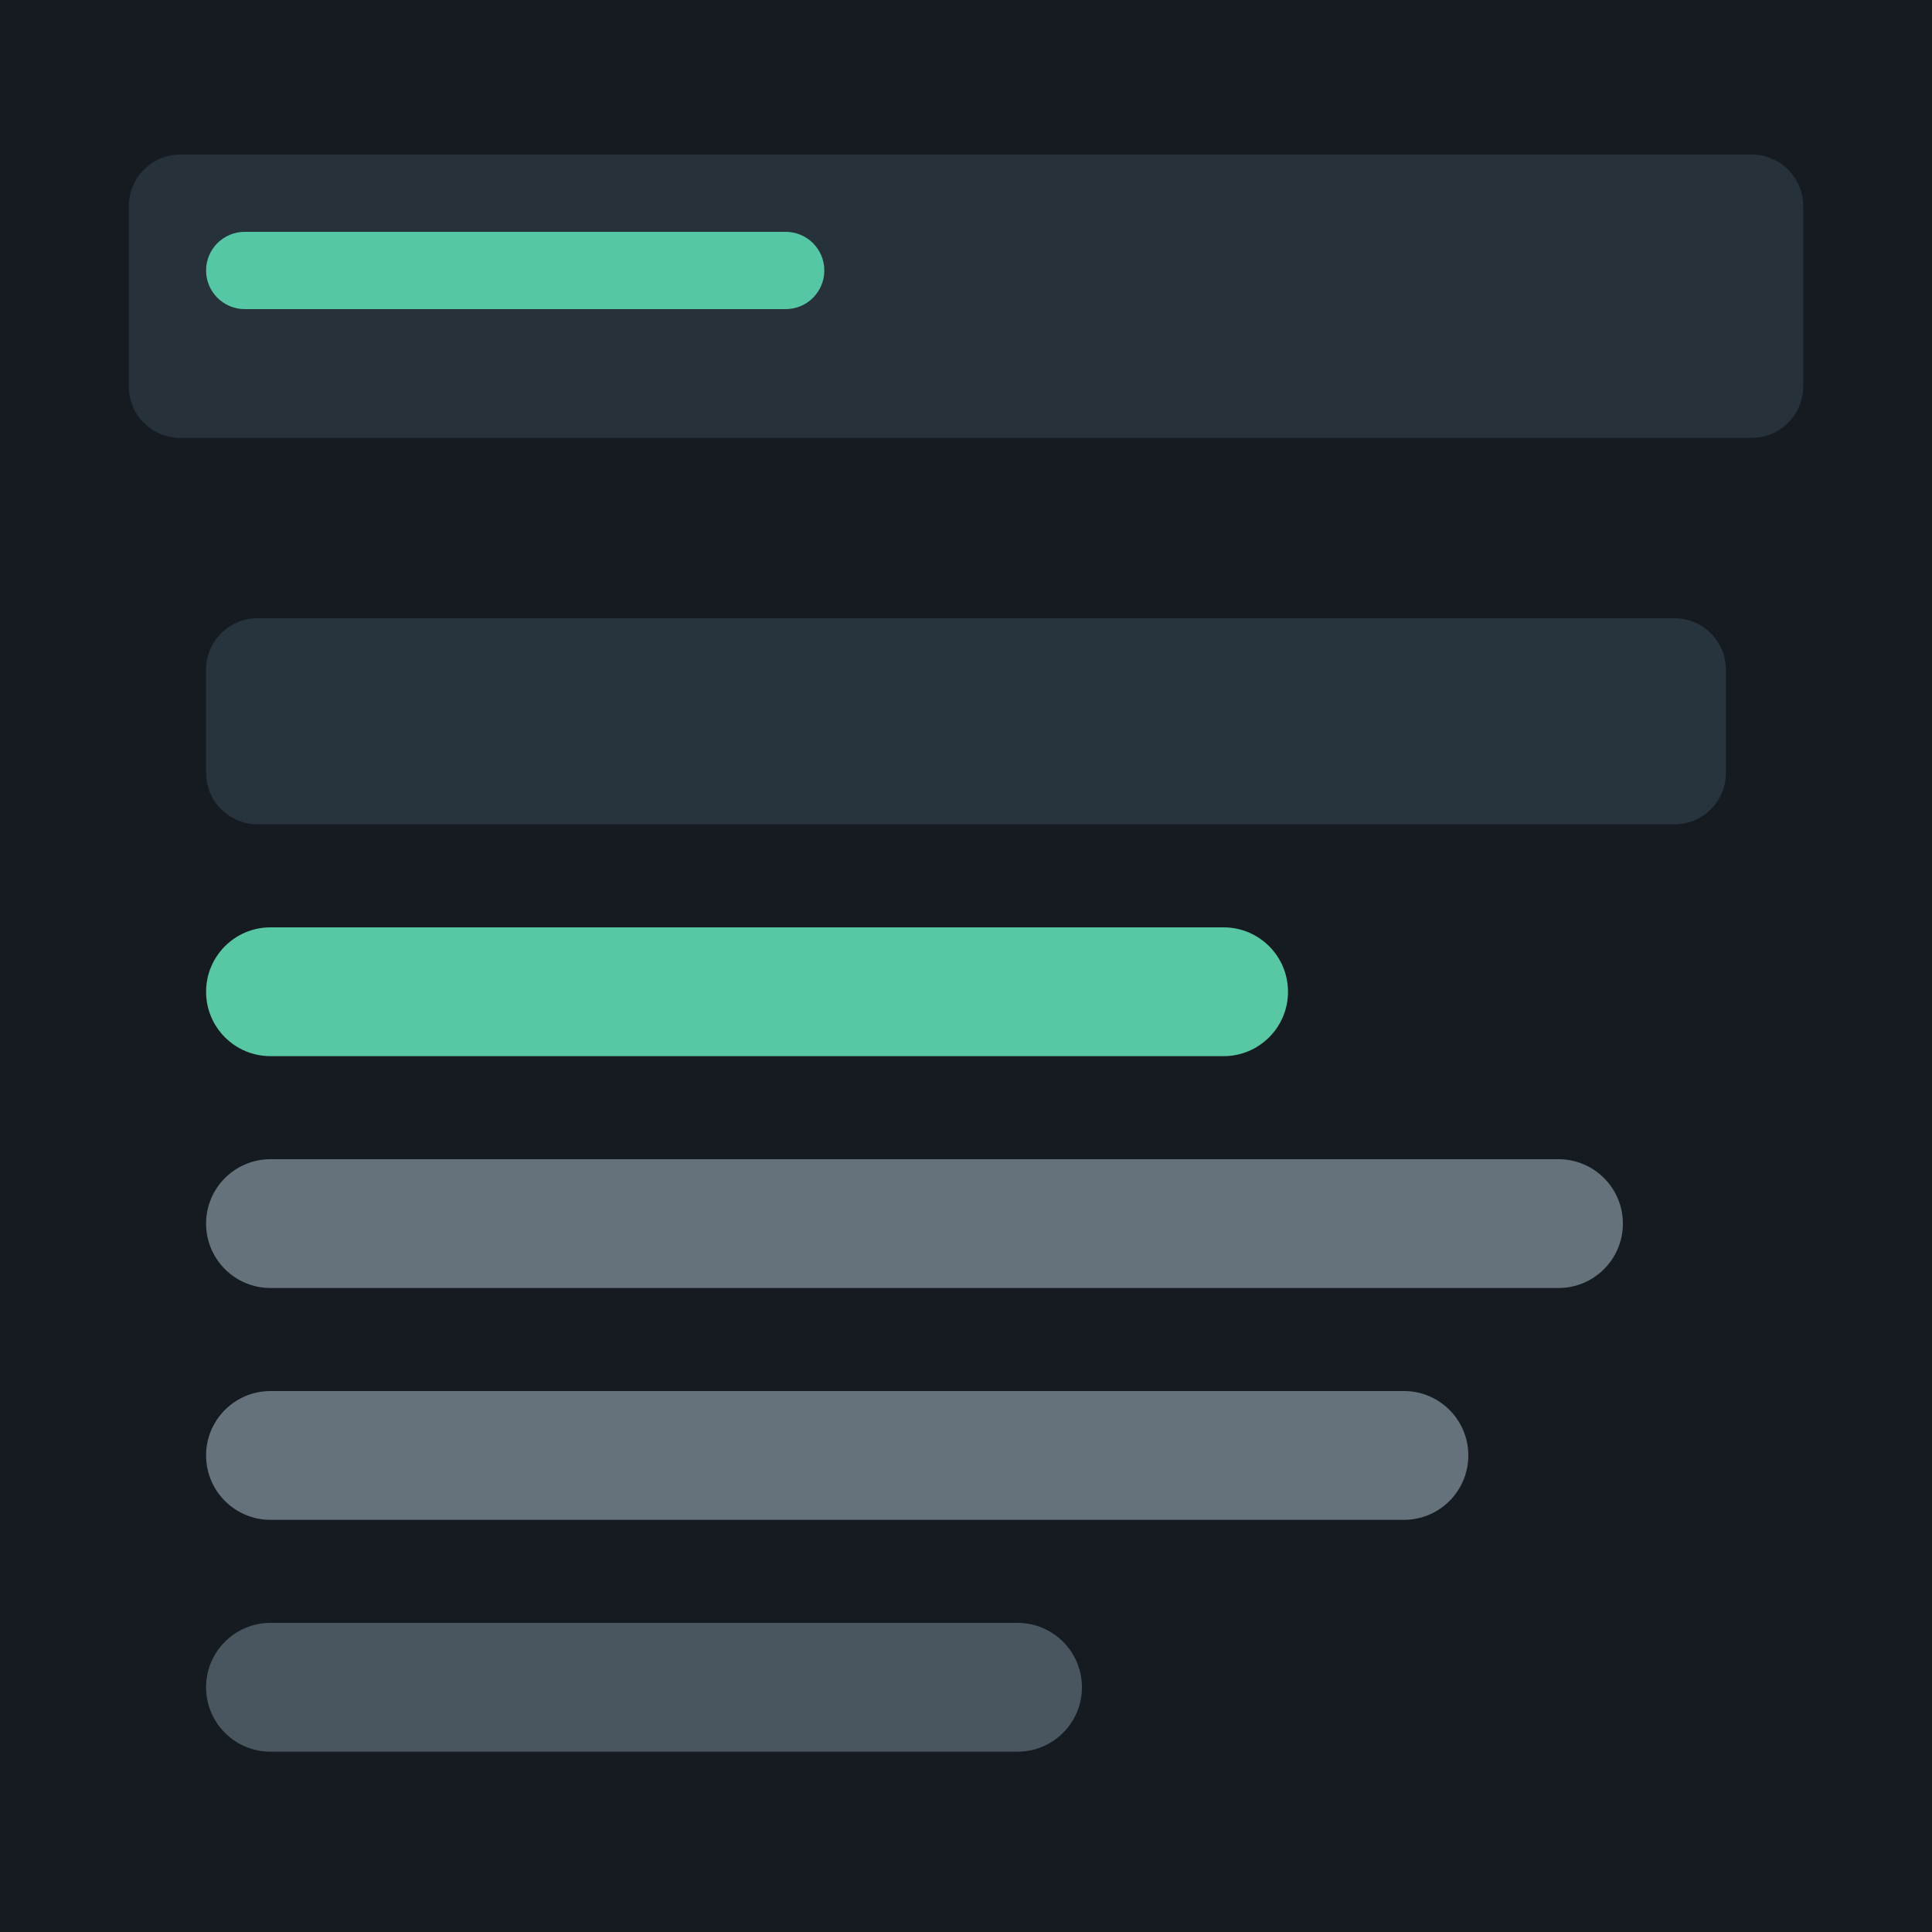
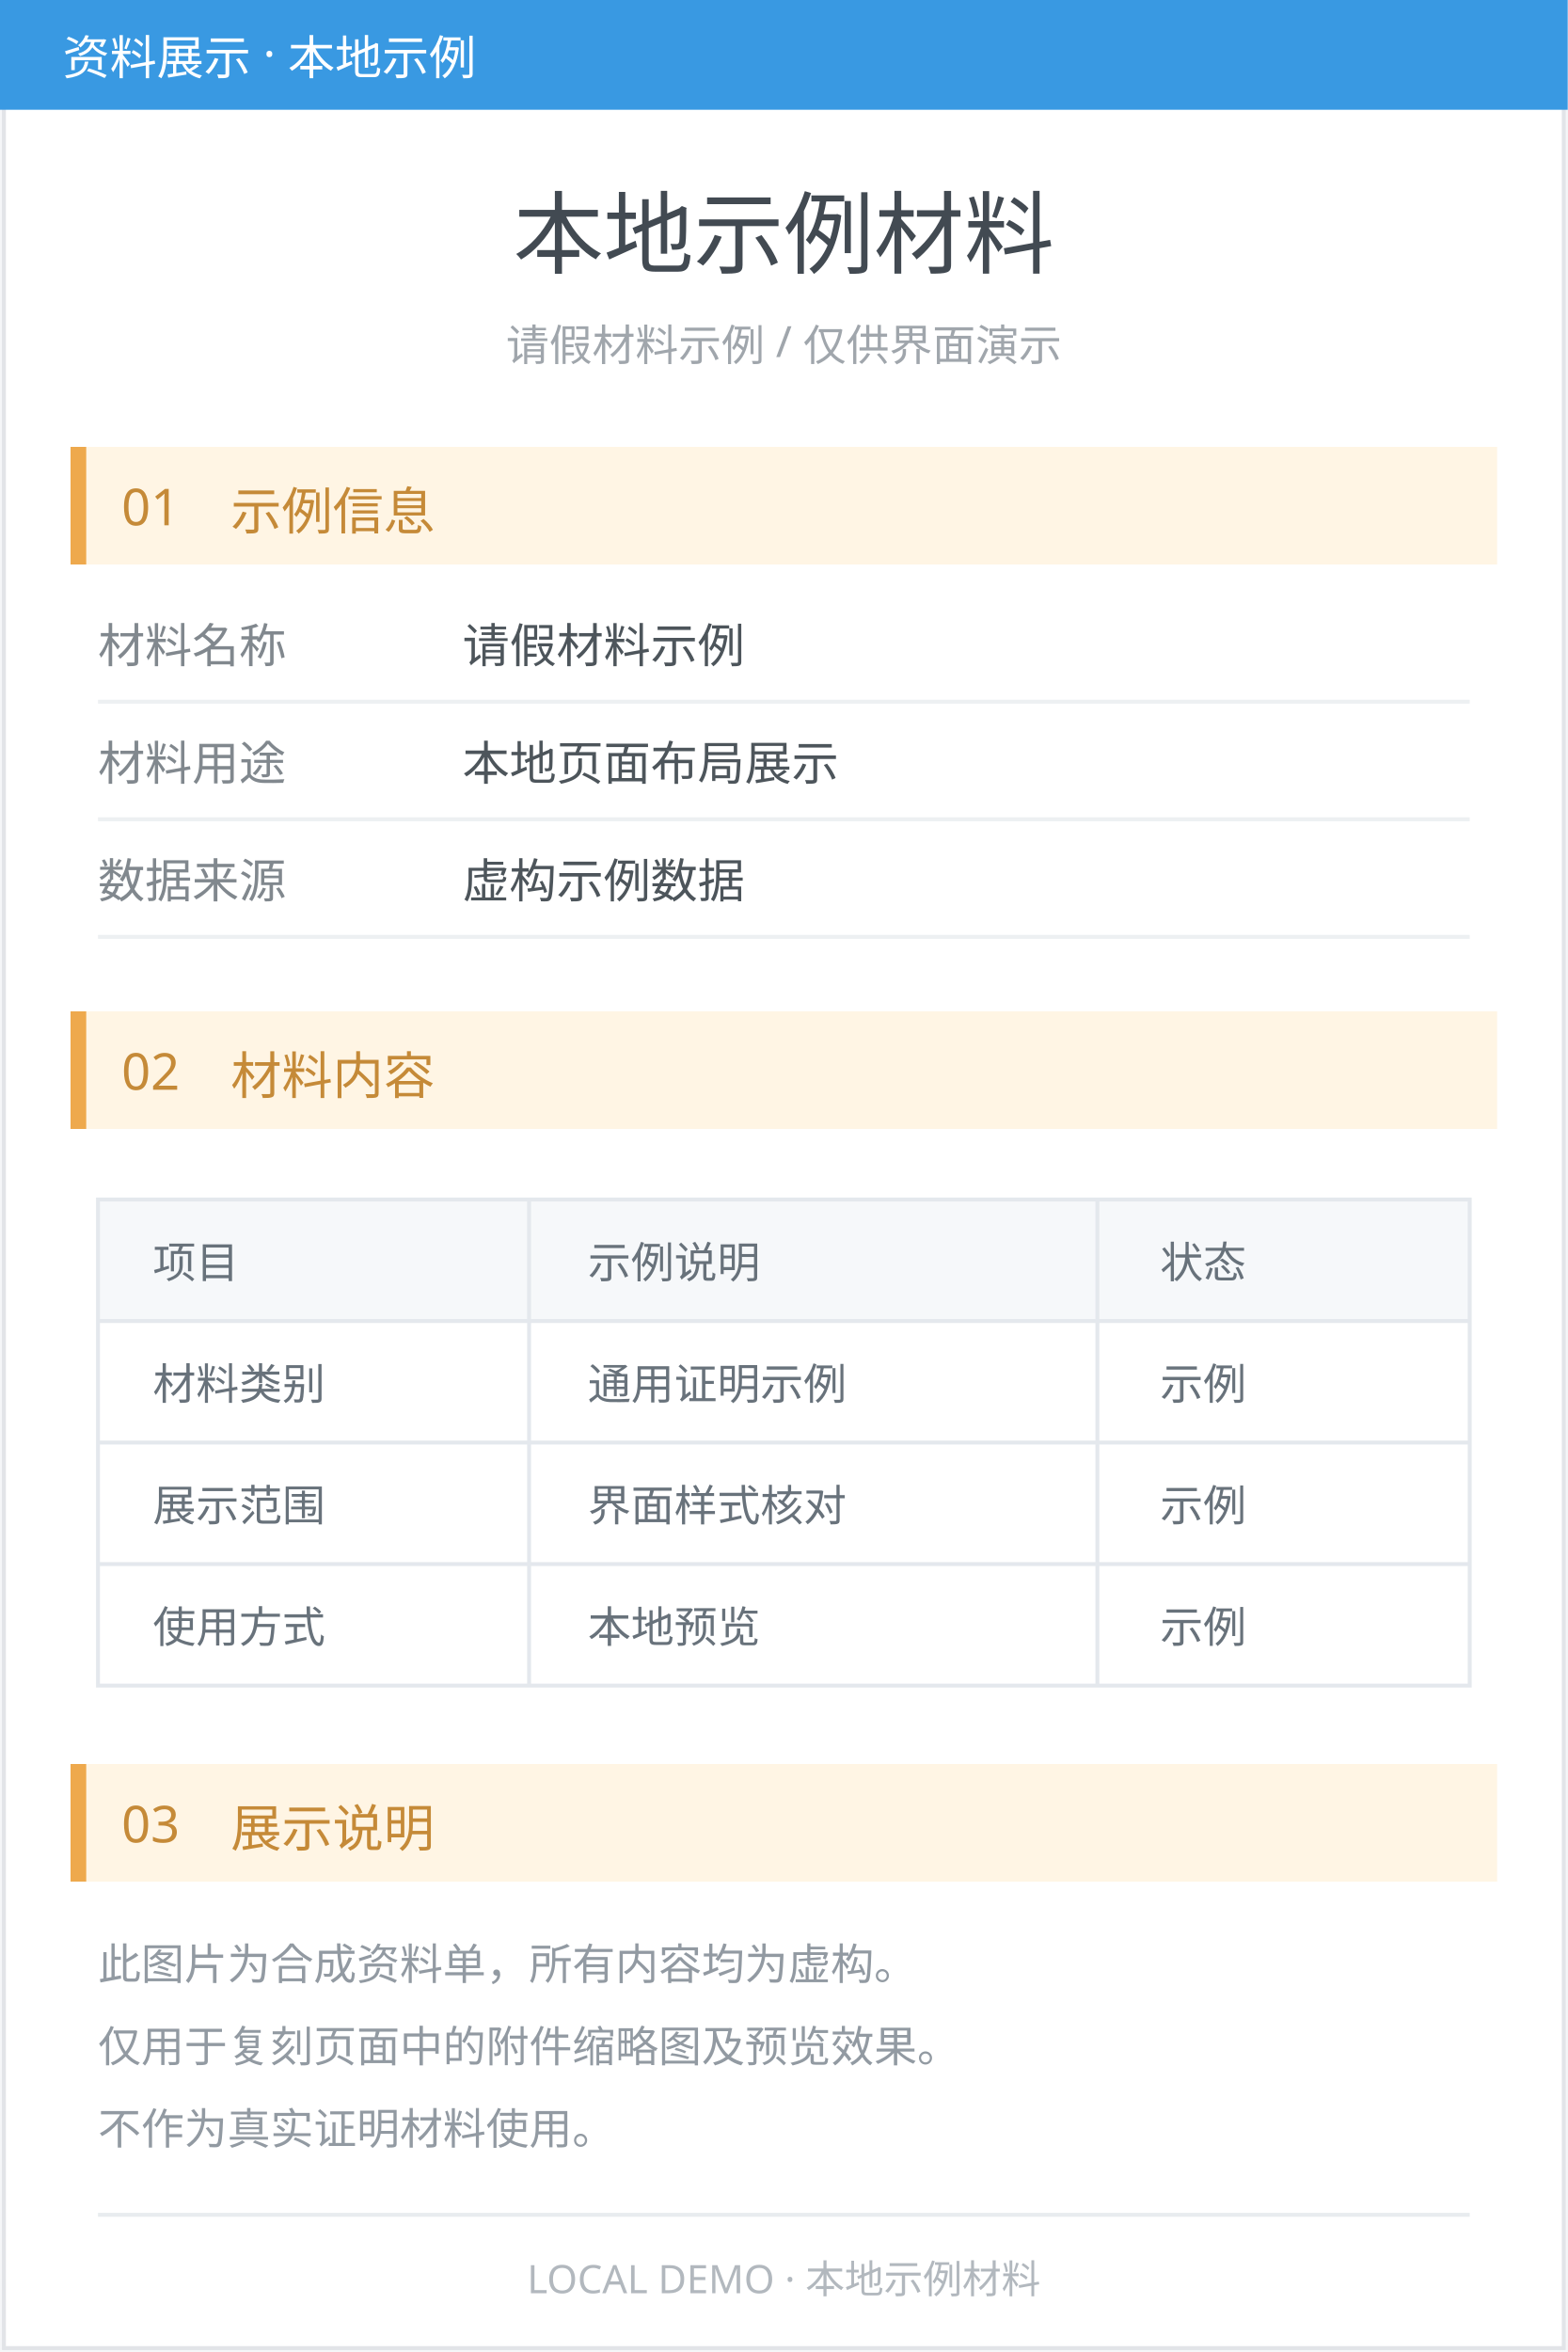
- <svg xmlns="http://www.w3.org/2000/svg" width="75" height="75" viewBox="0 0 75 75">
-   <rect width="75" height="75" fill="#151b20" />
-   <rect x="5" y="6" width="65" height="11" rx="2" fill="#26313a" />
-   <rect x="8" y="9" width="24" height="3" rx="1.5" fill="#55c7a5" />
-   <rect x="8" y="24" width="59" height="8" rx="2" fill="#28343d" />
-   <rect x="8" y="36" width="42" height="5" rx="2.5" fill="#58c7a4" />
-   <rect x="8" y="45" width="55" height="5" rx="2.5" fill="#65727b" />
-   <rect x="8" y="54" width="49" height="5" rx="2.5" fill="#65727b" />
-   <rect x="8" y="63" width="34" height="5" rx="2.5" fill="#4a565f" />
+ <svg xmlns="http://www.w3.org/2000/svg" width="400" height="600" viewBox="0 0 400 600" preserveAspectRatio="none" role="img" aria-labelledby="title desc">
+   <rect width="400" height="600" fill="#f5f6f8" />
+   <rect x="1" y="1" width="398" height="598" fill="#fff" stroke="#e2e4e8" />
+   <rect width="400" height="28" fill="#3999e2" />
+   <g font-family="Microsoft YaHei, sans-serif" font-weight="400">
+     <text x="16" y="19" fill="#fff" font-size="12">资料展示 · 本地示例</text>
+     <text x="200" y="68" text-anchor="middle" fill="#424a52" font-size="23">本地示例材料</text>
+     <text x="200" y="92" text-anchor="middle" fill="#a0a6ac" font-size="11">请假材料示例 / 仅供界面演示</text>
+     <rect x="18" y="114" width="364" height="30" fill="#fff5e4" />
+     <rect x="18" y="114" width="4" height="30" fill="#eea94d" />
+     <text x="31" y="134" fill="#c58a38" font-size="13">01　示例信息</text>
+     <g fill="#81888e" font-size="12">
+       <text x="25" y="169">材料名称</text>
+       <text x="25" y="199">材料用途</text>
+       <text x="25" y="229">数据来源</text>
+     </g>
+     <g fill="#4d555b" font-size="12">
+       <text x="118" y="169">请假材料示例</text>
+       <text x="118" y="199">本地页面布局展示</text>
+       <text x="118" y="229">虚构示例数据</text>
+     </g>
+     <g stroke="#edf0f2">
+       <path d="M25 179H375M25 209H375M25 239H375" />
+     </g>
+     <rect x="18" y="258" width="364" height="30" fill="#fff5e4" />
+     <rect x="18" y="258" width="4" height="30" fill="#eea94d" />
+     <text x="31" y="278" fill="#c58a38" font-size="13">02　材料内容</text>
+     <rect x="25" y="306" width="350" height="31" fill="#f6f8fa" />
+     <g fill="none" stroke="#e4e8ed">
+       <path d="M25 306H375V430H25ZM25 337H375M25 368H375M25 399H375M135 306V430M280 306V430" />
+     </g>
+     <g fill="#68727b" font-size="11">
+       <text x="39" y="326">项目</text>
+       <text x="150" y="326">示例说明</text>
+       <text x="296" y="326">状态</text>
+       <text x="39" y="357">材料类别</text>
+       <text x="150" y="357">通用证明示例</text>
+       <text x="296" y="357">示例</text>
+       <text x="39" y="388">展示范围</text>
+       <text x="150" y="388">界面样式核对</text>
+       <text x="296" y="388">示例</text>
+       <text x="39" y="419">使用方式</text>
+       <text x="150" y="419">本地预览</text>
+       <text x="296" y="419">示例</text>
+     </g>
+     <rect x="18" y="450" width="364" height="30" fill="#fff5e4" />
+     <rect x="18" y="450" width="4" height="30" fill="#eea94d" />
+     <text x="31" y="470" fill="#c58a38" font-size="13">03　展示说明</text>
+     <g fill="#929aa2" font-size="11">
+       <text x="25" y="505">此图片为合成资料单，所有内容均为虚构。</text>
+       <text x="25" y="526">仅用于复刻页面中的附件缩略图及预览效果。</text>
+       <text x="25" y="547">不作为真实证明材料使用。</text>
+     </g>
+     <path d="M25 565H375" stroke="#e8ecef" />
+     <text x="200" y="585" text-anchor="middle" fill="#b2b8be" font-size="10">LOCAL DEMO · 本地示例材料</text>
+   </g>
</svg>
